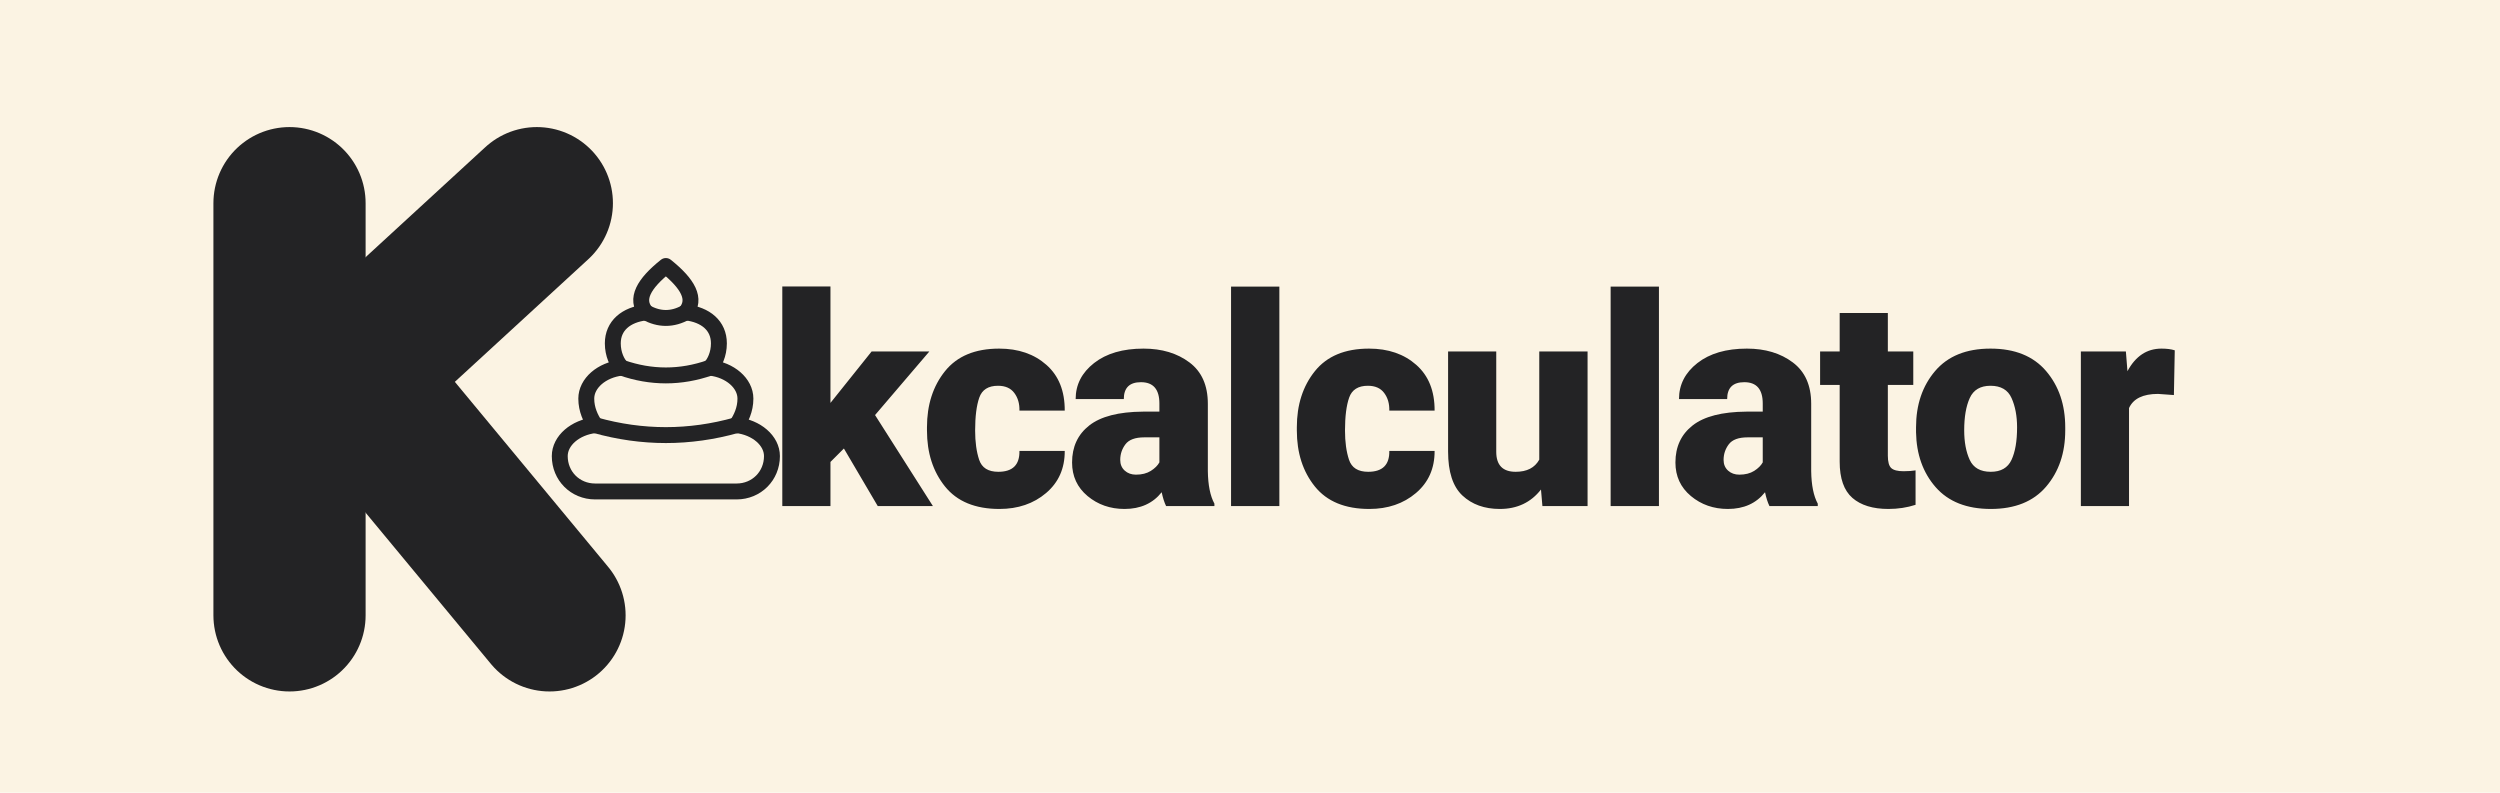
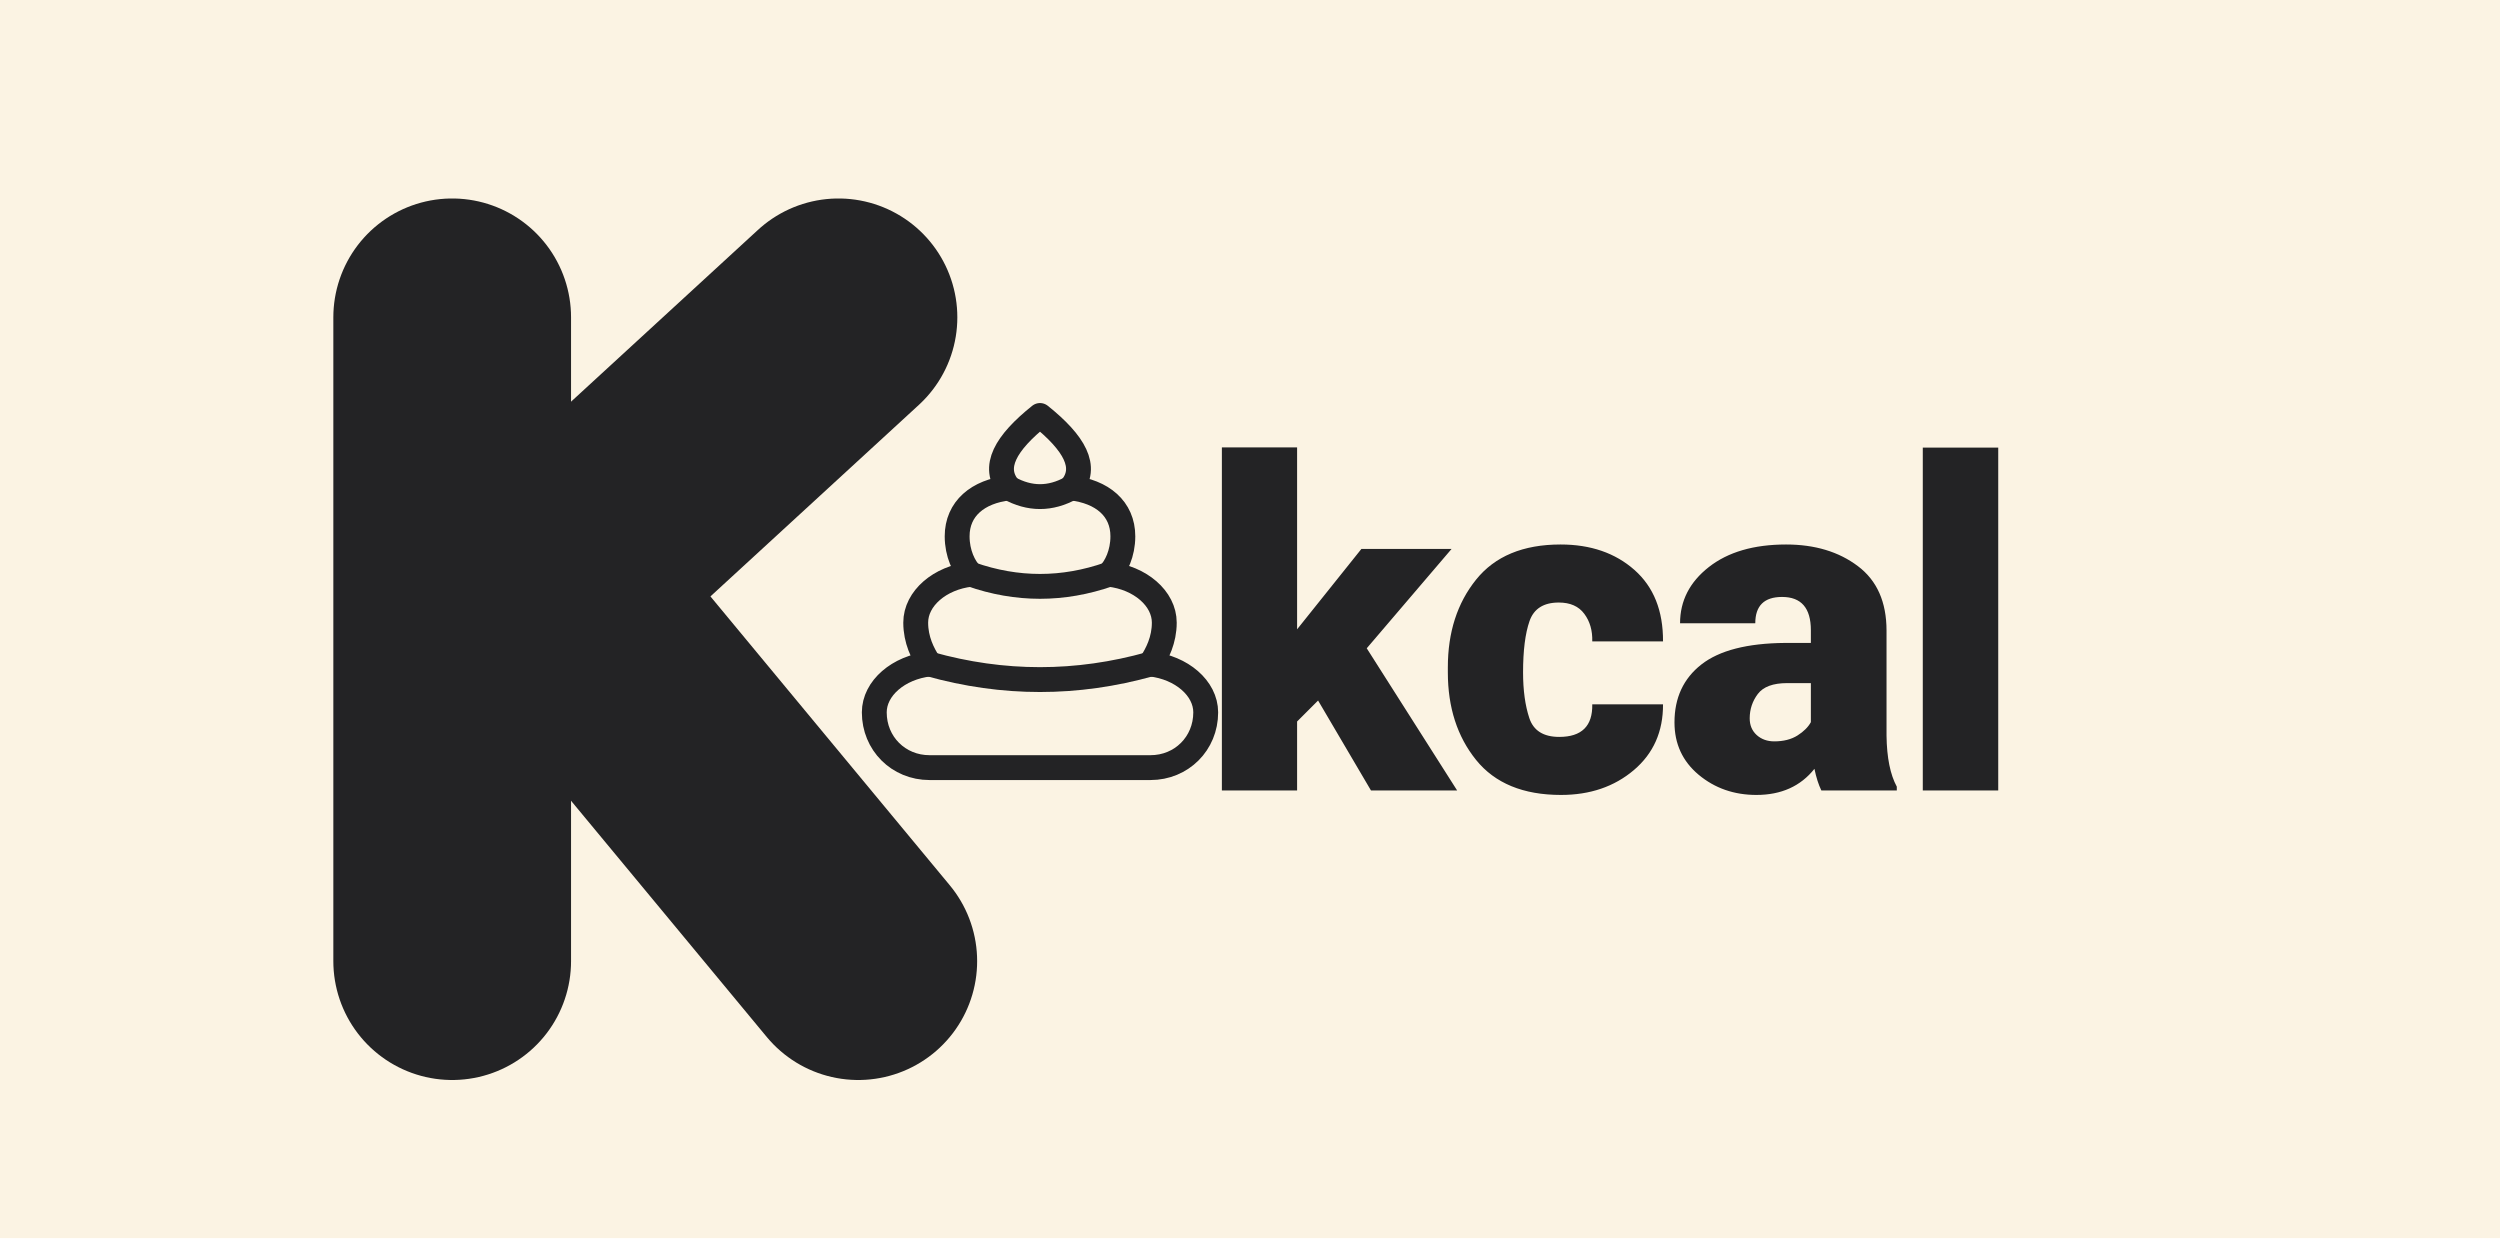
- <svg xmlns="http://www.w3.org/2000/svg" viewBox="0 0 820 260" width="820" height="260" role="img" aria-label="Kakcalculator">
-   <rect width="820" height="260" fill="var(--kc-surface, #FBF3E3)" />
+ <svg xmlns="http://www.w3.org/2000/svg" viewBox="0 0 525 260" width="525" height="260" role="img" aria-label="Kakcal">
+   <rect width="525" height="260" fill="var(--kc-surface, #FBF3E3)" />
  <g transform="translate(18, -2) scale(0.52)" fill="none" stroke="var(--kc-contrast, #232325)" stroke-width="96" stroke-linecap="round" stroke-linejoin="round">
    <path d="M148 132 V392" />
    <path d="M156 268 L304 132" />
    <path d="M196 252 L312 392" />
  </g>
  <g transform="translate(172, 80) scale(1.45)" fill="none" stroke="var(--kc-contrast, #232325)" stroke-width="3.6" stroke-linecap="round" stroke-linejoin="round">
    <path d="M32 5 C37 9 39 12.5 36.5 15.5 C41 16 44 18.5 44 22.5 C44 25 43 27 42 28 C46.5 28.5 50 31.5 50 35 C50 37.5 49 39.5 48 41 C52.5 41.5 56 44.5 56 48 C56 52.5 52.5 56 48 56 H16 C11.5 56 8 52.5 8 48 C8 44.5 11.5 41.5 16 41 C15 39.5 14 37.5 14 35 C14 31.5 17.5 28.5 22 28 C21 27 20 25 20 22.5 C20 18.5 23 16 27.5 15.5 C25 12.5 27 9 32 5Z" />
    <path d="M27.5 15.5 Q32 18 36.5 15.5" />
    <path d="M22 28 Q32 31.5 42 28" />
    <path d="M16 41 Q32 45.5 48 41" />
  </g>
-   <text x="252" y="166" font-family="'Nunito', 'Quicksand', 'Rubik', 'Varela Round', system-ui, -apple-system, BlinkMacSystemFont, 'Segoe UI', Roboto, Helvetica, Arial, sans-serif" font-size="96" font-weight="800" letter-spacing="-2px" fill="var(--kc-contrast, #232325)" textLength="552" lengthAdjust="spacingAndGlyphs">kcalculator</text>
+   <text x="252" y="166" font-family="'Nunito', 'Quicksand', 'Rubik', 'Varela Round', system-ui, -apple-system, BlinkMacSystemFont, 'Segoe UI', Roboto, Helvetica, Arial, sans-serif" font-size="96" font-weight="800" letter-spacing="-2px" fill="var(--kc-contrast, #232325)" textLength="201" lengthAdjust="spacingAndGlyphs">kcal</text>
</svg>
